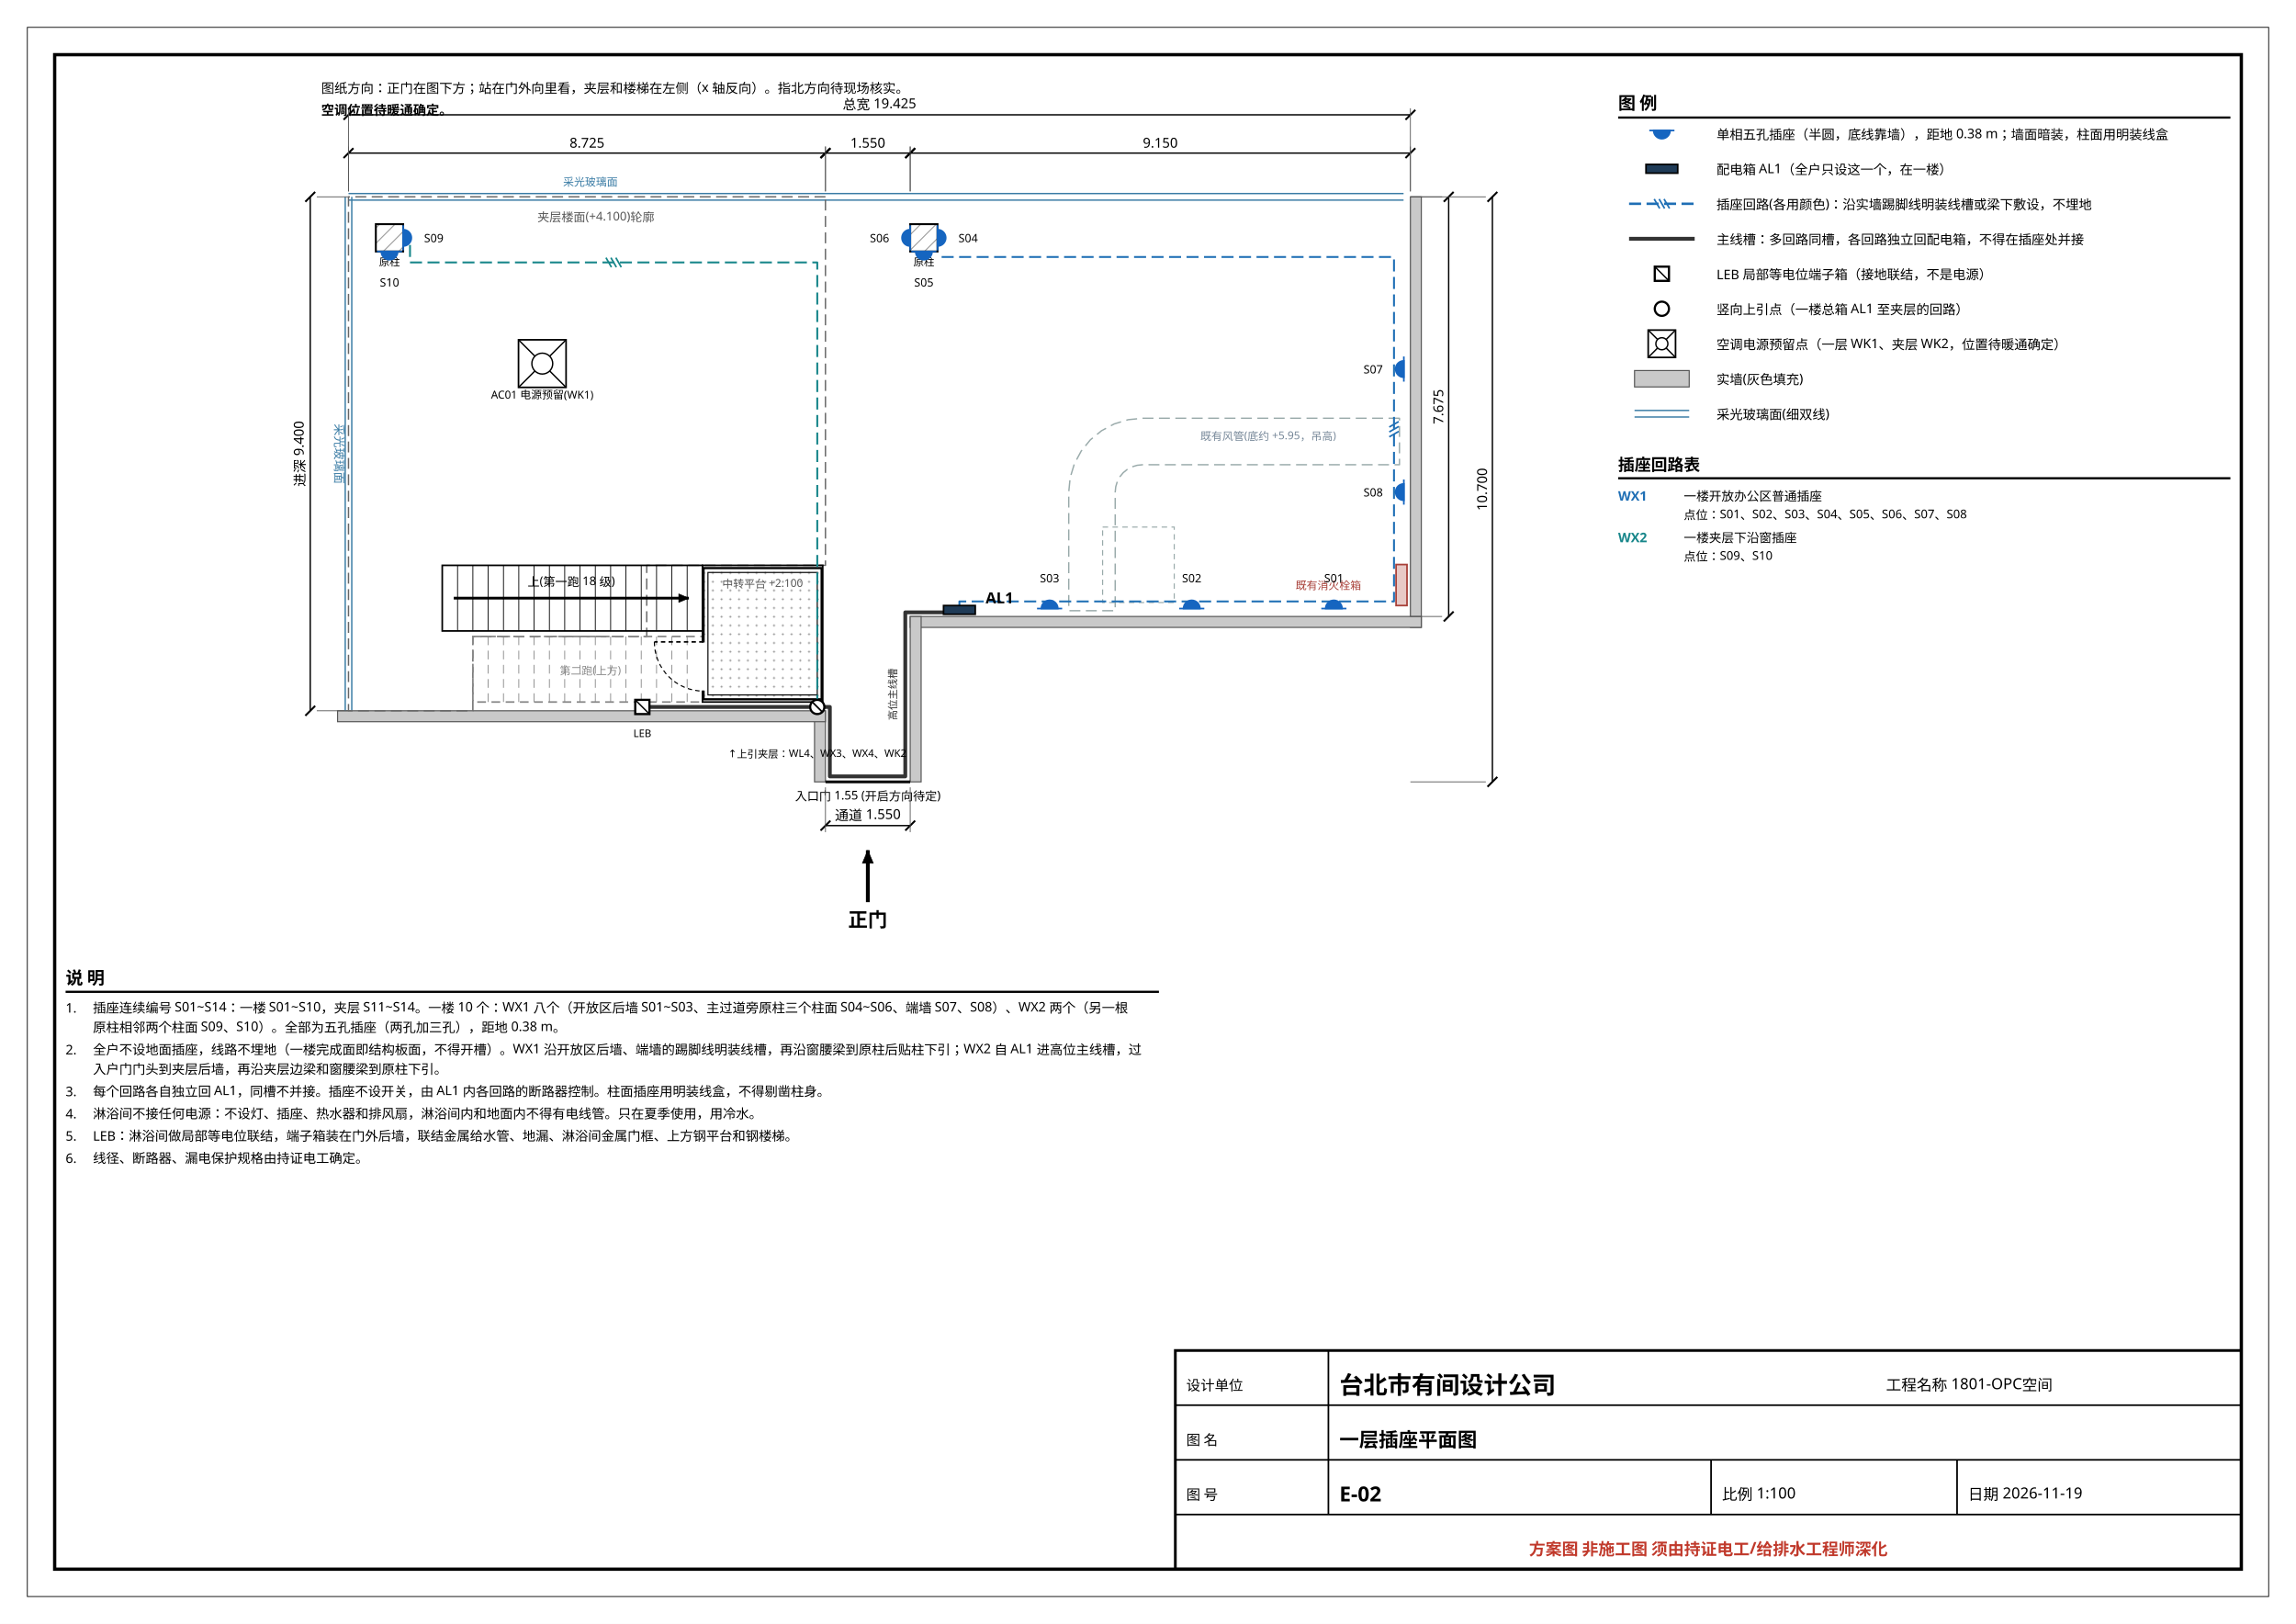
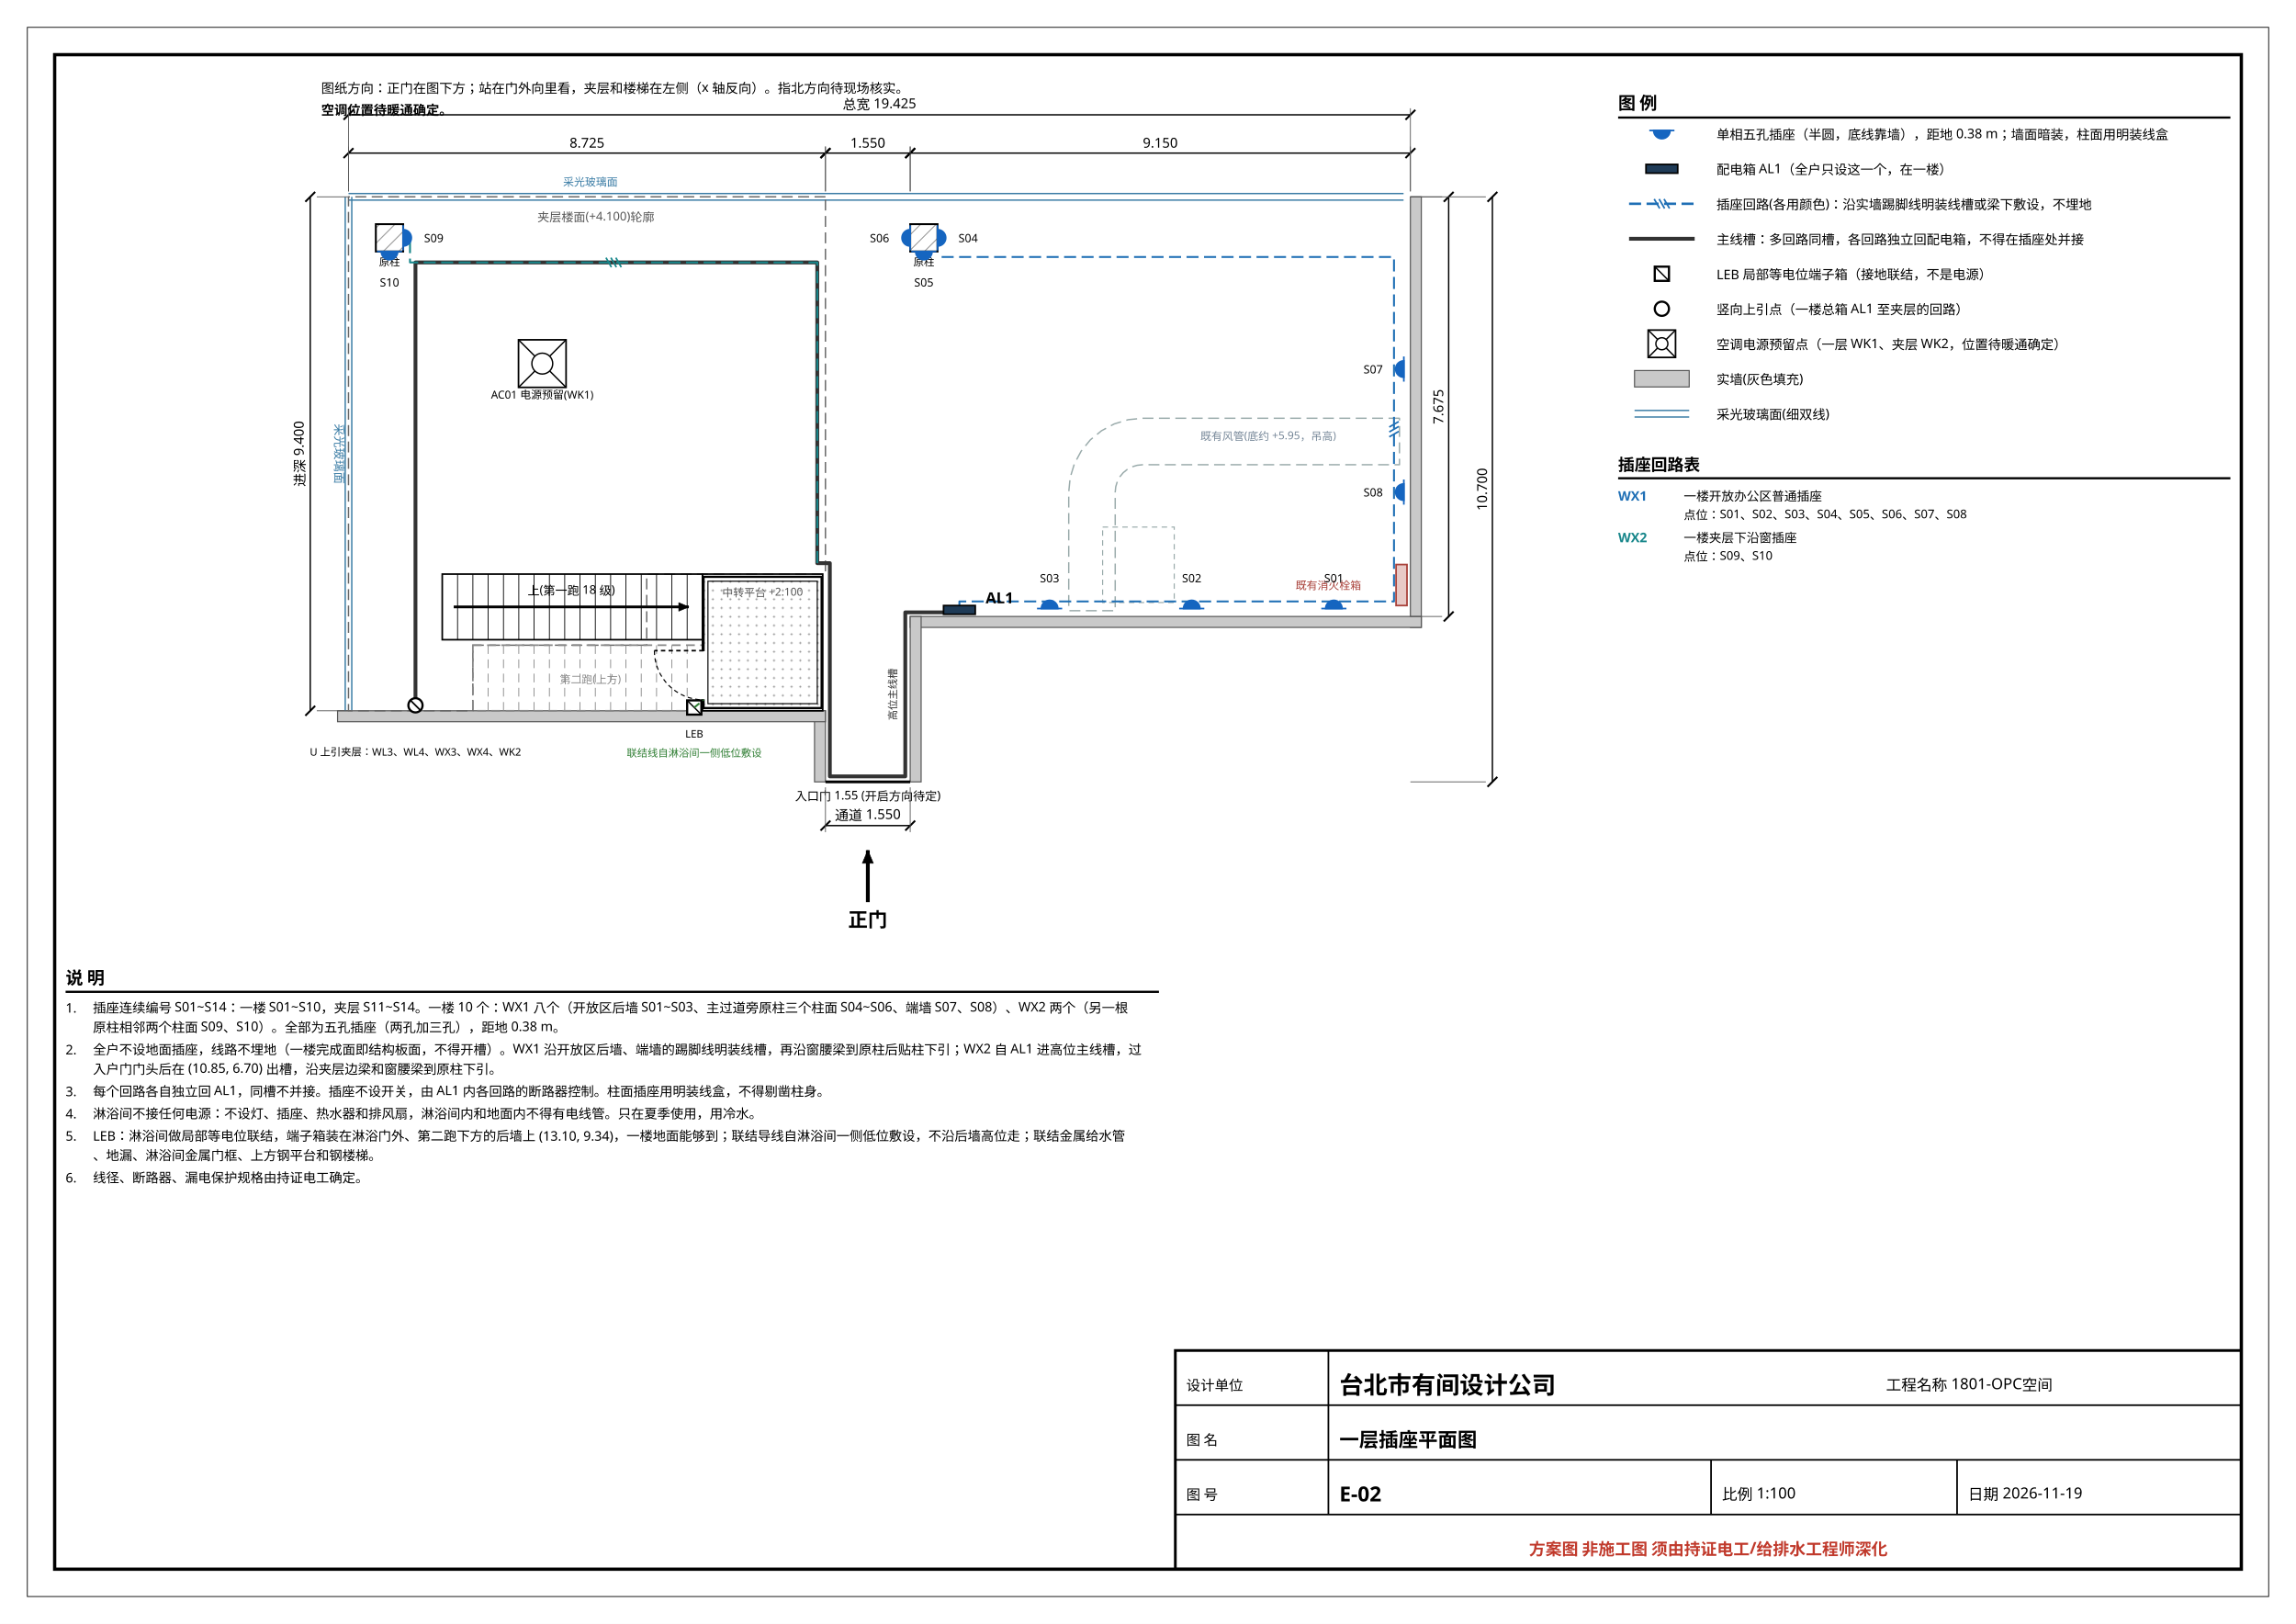
<svg xmlns="http://www.w3.org/2000/svg" width="420mm" height="297mm" viewBox="0 0 420 297" font-family="Microsoft YaHei,PingFang SC,Noto Sans SC,sans-serif">
  <rect width="420" height="297" fill="#fff" />
  <defs>
    <pattern id="hatch" width="2" height="2" patternUnits="userSpaceOnUse" patternTransform="rotate(45)">
      <line x1="0" y1="0" x2="0" y2="2" stroke="#777" stroke-width=".25" />
    </pattern>
    <pattern id="dots" width="1.6" height="1.6" patternUnits="userSpaceOnUse">
      <circle cx=".8" cy=".8" r=".18" fill="#999" />
    </pattern>
  </defs>
  <rect x="5.00" y="5.00" width="410.00" height="287.00" fill="none" stroke="#000" stroke-width="0.15" />
  <rect x="10.00" y="10.00" width="400.00" height="277.00" fill="none" stroke="#000" stroke-width="0.60" />
  <rect x="215.00" y="247.00" width="195.00" height="40.00" fill="none" stroke="#000" stroke-width="0.50" />
  <line x1="215.00" y1="257.00" x2="410.00" y2="257.00" stroke="#000" stroke-width="0.30" fill="none" />
  <line x1="215.00" y1="267.00" x2="410.00" y2="267.00" stroke="#000" stroke-width="0.30" fill="none" />
  <line x1="215.00" y1="277.00" x2="410.00" y2="277.00" stroke="#000" stroke-width="0.30" fill="none" />
  <line x1="243.00" y1="247.00" x2="243.00" y2="277.00" stroke="#000" stroke-width="0.30" fill="none" />
  <line x1="313.00" y1="267.00" x2="313.00" y2="277.00" stroke="#000" stroke-width="0.30" fill="none" />
  <line x1="358.00" y1="267.00" x2="358.00" y2="277.00" stroke="#000" stroke-width="0.30" fill="none" />
  <text x="217.00" y="254.30" font-size="2.60" text-anchor="start" fill="#000">设计单位</text>
  <text x="245.00" y="254.90" font-size="4.40" text-anchor="start" fill="#000" font-weight="bold">台北市有间设计公司</text>
  <text x="345.00" y="254.30" font-size="2.80" text-anchor="start" fill="#000">工程名称  1801-OPC空间</text>
  <text x="217.00" y="264.30" font-size="2.60" text-anchor="start" fill="#000">图    名</text>
  <text x="245.00" y="264.60" font-size="3.60" text-anchor="start" fill="#000" font-weight="bold">一层插座平面图</text>
  <text x="217.00" y="274.30" font-size="2.60" text-anchor="start" fill="#000">图    号</text>
  <text x="245.00" y="274.60" font-size="3.80" text-anchor="start" fill="#000" font-weight="bold">E-02</text>
  <text x="315.00" y="274.30" font-size="2.80" text-anchor="start" fill="#000">比例 1:100</text>
  <text x="360.00" y="274.30" font-size="2.80" text-anchor="start" fill="#000">日期 2026-11-19</text>
  <text x="312.50" y="284.40" font-size="3.00" text-anchor="middle" fill="#c0392b" font-weight="bold">方案图 非施工图 须由持证电工/给排水工程师深化</text>
  <polygon points="251.00,112.75 219.00,112.75 206.50,112.75 166.50,112.75 166.50,123.75 166.50,143.00 151.00,143.00 151.00,131.00 151.00,130.00 150.00,130.00 73.75,130.00 73.75,129.00 68.75,129.00 68.75,130.00 67.75,130.00 63.75,130.00 63.75,36.00 256.75,36.00 256.75,37.00 258.00,37.00 258.00,41.00 258.00,46.00 258.00,112.75 257.50,112.75 255.50,112.75 251.00,112.75" fill="#fff" stroke="none" stroke-width="0.00" stroke-linejoin="round" />
  <rect x="258.00" y="36.00" width="2.00" height="78.75" fill="#c9c9c9" stroke="#555" stroke-width="0.20" />
  <rect x="166.50" y="112.75" width="93.50" height="2.00" fill="#c9c9c9" stroke="#555" stroke-width="0.20" />
  <rect x="166.50" y="112.75" width="2.00" height="30.25" fill="#c9c9c9" stroke="#555" stroke-width="0.20" />
  <rect x="149.00" y="130.00" width="2.00" height="13.00" fill="#c9c9c9" stroke="#555" stroke-width="0.20" />
  <rect x="61.75" y="130.00" width="89.25" height="2.00" fill="#c9c9c9" stroke="#555" stroke-width="0.20" />
  <line x1="256.75" y1="35.40" x2="63.75" y2="35.40" stroke="#3a7ca5" stroke-width="0.25" fill="none" />
  <line x1="256.75" y1="36.60" x2="63.75" y2="36.60" stroke="#3a7ca5" stroke-width="0.25" fill="none" />
  <line x1="64.35" y1="36.00" x2="64.35" y2="130.00" stroke="#3a7ca5" stroke-width="0.25" fill="none" />
  <line x1="63.15" y1="36.00" x2="63.15" y2="130.00" stroke="#3a7ca5" stroke-width="0.25" fill="none" />
  <text x="108.00" y="34.00" font-size="2.00" text-anchor="middle" fill="#3a7ca5">采光玻璃面</text>
  <text x="61.25" y="83.00" font-size="2.20" text-anchor="middle" fill="#3a7ca5" transform="rotate(90 61.25 83.00)">采光玻璃面</text>
  <line x1="151.00" y1="143.00" x2="166.50" y2="143.00" stroke="#000" stroke-width="0.50" fill="none" />
  <text x="158.75" y="146.40" font-size="2.20" text-anchor="middle" fill="#000">入口门 1.55 (开启方向待定)</text>
  <rect x="166.50" y="41.00" width="5.00" height="5.00" fill="url(#hatch)" stroke="#000" stroke-width="0.35" />
  <rect x="68.75" y="41.00" width="5.00" height="5.00" fill="url(#hatch)" stroke="#000" stroke-width="0.35" />
  <text x="169.00" y="48.60" font-size="1.90" text-anchor="middle" fill="#000">原柱</text>
  <text x="71.25" y="48.60" font-size="1.90" text-anchor="middle" fill="#000">原柱</text>
  <line x1="258.00" y1="28.00" x2="166.50" y2="28.00" stroke="#000" stroke-width="0.25" fill="none" />
  <line x1="257.10" y1="28.90" x2="258.90" y2="27.10" stroke="#000" stroke-width="0.35" fill="none" />
  <line x1="258.00" y1="35.00" x2="258.00" y2="26.80" stroke="#555" stroke-width="0.15" fill="none" />
  <line x1="165.60" y1="28.90" x2="167.40" y2="27.10" stroke="#000" stroke-width="0.35" fill="none" />
  <line x1="166.50" y1="35.00" x2="166.50" y2="26.80" stroke="#555" stroke-width="0.15" fill="none" />
  <text x="212.25" y="27.00" font-size="2.50" text-anchor="middle" fill="#000">9.150</text>
  <line x1="166.50" y1="28.00" x2="151.00" y2="28.00" stroke="#000" stroke-width="0.25" fill="none" />
  <line x1="165.60" y1="28.90" x2="167.40" y2="27.10" stroke="#000" stroke-width="0.35" fill="none" />
  <line x1="166.50" y1="35.00" x2="166.50" y2="26.80" stroke="#555" stroke-width="0.15" fill="none" />
  <line x1="150.10" y1="28.90" x2="151.90" y2="27.10" stroke="#000" stroke-width="0.35" fill="none" />
  <line x1="151.00" y1="35.00" x2="151.00" y2="26.80" stroke="#555" stroke-width="0.15" fill="none" />
  <text x="158.75" y="27.00" font-size="2.50" text-anchor="middle" fill="#000">1.550</text>
  <line x1="151.00" y1="28.00" x2="63.75" y2="28.00" stroke="#000" stroke-width="0.25" fill="none" />
  <line x1="150.10" y1="28.90" x2="151.90" y2="27.10" stroke="#000" stroke-width="0.35" fill="none" />
  <line x1="151.00" y1="35.00" x2="151.00" y2="26.80" stroke="#555" stroke-width="0.15" fill="none" />
  <line x1="62.85" y1="28.90" x2="64.65" y2="27.10" stroke="#000" stroke-width="0.35" fill="none" />
  <line x1="63.75" y1="35.00" x2="63.75" y2="26.80" stroke="#555" stroke-width="0.15" fill="none" />
  <text x="107.38" y="27.00" font-size="2.50" text-anchor="middle" fill="#000">8.725</text>
  <line x1="258.00" y1="21.00" x2="63.75" y2="21.00" stroke="#000" stroke-width="0.25" fill="none" />
  <line x1="257.10" y1="21.90" x2="258.90" y2="20.10" stroke="#000" stroke-width="0.35" fill="none" />
  <line x1="258.00" y1="35.00" x2="258.00" y2="19.80" stroke="#555" stroke-width="0.15" fill="none" />
  <line x1="62.85" y1="21.90" x2="64.65" y2="20.10" stroke="#000" stroke-width="0.35" fill="none" />
  <line x1="63.75" y1="35.00" x2="63.75" y2="19.80" stroke="#555" stroke-width="0.15" fill="none" />
  <text x="160.88" y="20.00" font-size="2.50" text-anchor="middle" fill="#000">总宽 19.425</text>
  <line x1="56.75" y1="36.00" x2="56.75" y2="130.00" stroke="#000" stroke-width="0.25" fill="none" />
  <line x1="55.85" y1="36.90" x2="57.65" y2="35.10" stroke="#000" stroke-width="0.35" fill="none" />
  <line x1="63.75" y1="36.00" x2="57.95" y2="36.00" stroke="#555" stroke-width="0.15" fill="none" />
  <line x1="55.85" y1="130.90" x2="57.65" y2="129.10" stroke="#000" stroke-width="0.35" fill="none" />
  <line x1="63.75" y1="130.00" x2="57.95" y2="130.00" stroke="#555" stroke-width="0.15" fill="none" />
  <text x="55.75" y="83.00" font-size="2.50" text-anchor="middle" fill="#000" transform="rotate(-90 55.75 83.00)">进深 9.400</text>
  <line x1="265.00" y1="36.00" x2="265.00" y2="112.75" stroke="#000" stroke-width="0.25" fill="none" />
  <line x1="264.10" y1="36.90" x2="265.90" y2="35.10" stroke="#000" stroke-width="0.35" fill="none" />
  <line x1="258.00" y1="36.00" x2="263.80" y2="36.00" stroke="#555" stroke-width="0.15" fill="none" />
  <line x1="264.10" y1="113.65" x2="265.90" y2="111.85" stroke="#000" stroke-width="0.35" fill="none" />
  <line x1="258.00" y1="112.75" x2="263.80" y2="112.75" stroke="#555" stroke-width="0.15" fill="none" />
  <text x="264.00" y="74.38" font-size="2.50" text-anchor="middle" fill="#000" transform="rotate(-90 264.00 74.38)">7.675</text>
  <line x1="273.00" y1="36.00" x2="273.00" y2="143.00" stroke="#000" stroke-width="0.25" fill="none" />
  <line x1="272.10" y1="36.90" x2="273.90" y2="35.10" stroke="#000" stroke-width="0.35" fill="none" />
  <line x1="258.00" y1="36.00" x2="271.80" y2="36.00" stroke="#555" stroke-width="0.15" fill="none" />
  <line x1="272.10" y1="143.90" x2="273.90" y2="142.10" stroke="#000" stroke-width="0.35" fill="none" />
  <line x1="258.00" y1="143.00" x2="271.80" y2="143.00" stroke="#555" stroke-width="0.15" fill="none" />
  <text x="272.00" y="89.50" font-size="2.50" text-anchor="middle" fill="#000" transform="rotate(-90 272.00 89.50)">10.700</text>
  <line x1="166.50" y1="151.00" x2="151.00" y2="151.00" stroke="#000" stroke-width="0.25" fill="none" />
  <line x1="165.60" y1="151.90" x2="167.40" y2="150.10" stroke="#000" stroke-width="0.35" fill="none" />
  <line x1="166.50" y1="144.00" x2="166.50" y2="152.20" stroke="#555" stroke-width="0.15" fill="none" />
  <line x1="150.10" y1="151.90" x2="151.90" y2="150.10" stroke="#000" stroke-width="0.35" fill="none" />
  <line x1="151.00" y1="144.00" x2="151.00" y2="152.20" stroke="#555" stroke-width="0.15" fill="none" />
  <text x="158.75" y="150.00" font-size="2.50" text-anchor="middle" fill="#000">通道 1.550</text>
  <line x1="158.75" y1="165.00" x2="158.75" y2="155.50" stroke="#000" stroke-width="0.70" fill="none" />
  <polygon points="158.75,155.50 159.76,157.89 157.74,157.89" fill="#000" stroke="#000" stroke-width="0.10" stroke-linejoin="round" />
  <text x="158.75" y="169.50" font-size="3.60" text-anchor="middle" fill="#000" font-weight="bold">正门</text>
  <text x="58.75" y="17.00" font-size="2.40" text-anchor="start" fill="#000">图纸方向：正门在图下方；站在门外向里看，夹层和楼梯在左侧（x 轴反向）。指北方向待现场核实。</text>
  <text x="58.75" y="21.00" font-size="2.40" text-anchor="start" fill="#000" font-weight="bold">空调位置待暖通确定。</text>
-   <polygon points="151.00,36.00 63.75,36.00 63.75,130.00 86.50,130.00 86.50,116.40 118.30,116.40 118.30,103.40 151.00,103.40" fill="none" stroke="#666" stroke-width="0.25" stroke-dasharray="2 1" stroke-linejoin="round" />
+   <polygon points="151.00,36.00 63.75,36.00 63.75,130.00 86.50,130.00 86.50,118.00 118.30,118.00 118.30,105.00 151.00,105.00" fill="none" stroke="#666" stroke-width="0.25" stroke-dasharray="2 1" stroke-linejoin="round" />
  <text x="109.00" y="40.50" font-size="2.20" text-anchor="middle" fill="#555">夹层楼面(+4.100)轮廓</text>
-   <rect x="80.90" y="103.40" width="47.60" height="12.00" fill="none" stroke="#000" stroke-width="0.30" />
-   <line x1="125.70" y1="103.40" x2="125.70" y2="115.40" stroke="#000" stroke-width="0.15" fill="none" />
-   <line x1="122.90" y1="103.40" x2="122.90" y2="115.40" stroke="#000" stroke-width="0.15" fill="none" />
-   <line x1="120.10" y1="103.40" x2="120.10" y2="115.40" stroke="#000" stroke-width="0.15" fill="none" />
-   <line x1="117.30" y1="103.40" x2="117.30" y2="115.40" stroke="#000" stroke-width="0.15" fill="none" />
-   <line x1="114.50" y1="103.40" x2="114.50" y2="115.40" stroke="#000" stroke-width="0.15" fill="none" />
-   <line x1="111.70" y1="103.40" x2="111.70" y2="115.40" stroke="#000" stroke-width="0.15" fill="none" />
-   <line x1="108.90" y1="103.40" x2="108.90" y2="115.40" stroke="#000" stroke-width="0.15" fill="none" />
-   <line x1="106.10" y1="103.40" x2="106.10" y2="115.40" stroke="#000" stroke-width="0.15" fill="none" />
-   <line x1="103.30" y1="103.40" x2="103.30" y2="115.40" stroke="#000" stroke-width="0.15" fill="none" />
-   <line x1="100.50" y1="103.40" x2="100.50" y2="115.40" stroke="#000" stroke-width="0.15" fill="none" />
-   <line x1="97.70" y1="103.40" x2="97.70" y2="115.40" stroke="#000" stroke-width="0.15" fill="none" />
-   <line x1="94.90" y1="103.40" x2="94.90" y2="115.40" stroke="#000" stroke-width="0.15" fill="none" />
-   <line x1="92.10" y1="103.40" x2="92.10" y2="115.40" stroke="#000" stroke-width="0.15" fill="none" />
-   <line x1="89.30" y1="103.40" x2="89.30" y2="115.40" stroke="#000" stroke-width="0.15" fill="none" />
-   <line x1="86.50" y1="103.40" x2="86.50" y2="115.40" stroke="#000" stroke-width="0.15" fill="none" />
-   <line x1="83.70" y1="103.40" x2="83.70" y2="115.40" stroke="#000" stroke-width="0.15" fill="none" />
-   <rect x="86.50" y="116.40" width="42.00" height="12.00" fill="none" stroke="#888" stroke-width="0.30" stroke-dasharray="1.6 1" />
-   <line x1="125.70" y1="116.40" x2="125.70" y2="128.40" stroke="#888" stroke-width="0.15" stroke-dasharray="1.6 1" fill="none" />
-   <line x1="122.90" y1="116.40" x2="122.90" y2="128.40" stroke="#888" stroke-width="0.15" stroke-dasharray="1.6 1" fill="none" />
-   <line x1="120.10" y1="116.40" x2="120.10" y2="128.40" stroke="#888" stroke-width="0.15" stroke-dasharray="1.6 1" fill="none" />
-   <line x1="117.30" y1="116.40" x2="117.30" y2="128.40" stroke="#888" stroke-width="0.15" stroke-dasharray="1.6 1" fill="none" />
-   <line x1="114.50" y1="116.40" x2="114.50" y2="128.40" stroke="#888" stroke-width="0.15" stroke-dasharray="1.6 1" fill="none" />
-   <line x1="111.70" y1="116.40" x2="111.70" y2="128.40" stroke="#888" stroke-width="0.15" stroke-dasharray="1.6 1" fill="none" />
-   <line x1="108.90" y1="116.40" x2="108.90" y2="128.40" stroke="#888" stroke-width="0.15" stroke-dasharray="1.6 1" fill="none" />
-   <line x1="106.10" y1="116.40" x2="106.10" y2="128.40" stroke="#888" stroke-width="0.15" stroke-dasharray="1.6 1" fill="none" />
-   <line x1="103.30" y1="116.40" x2="103.30" y2="128.40" stroke="#888" stroke-width="0.15" stroke-dasharray="1.6 1" fill="none" />
-   <line x1="100.50" y1="116.40" x2="100.50" y2="128.40" stroke="#888" stroke-width="0.15" stroke-dasharray="1.6 1" fill="none" />
-   <line x1="97.70" y1="116.40" x2="97.70" y2="128.40" stroke="#888" stroke-width="0.15" stroke-dasharray="1.6 1" fill="none" />
-   <line x1="94.90" y1="116.40" x2="94.90" y2="128.40" stroke="#888" stroke-width="0.15" stroke-dasharray="1.6 1" fill="none" />
-   <line x1="92.10" y1="116.40" x2="92.10" y2="128.40" stroke="#888" stroke-width="0.15" stroke-dasharray="1.6 1" fill="none" />
-   <line x1="89.30" y1="116.40" x2="89.30" y2="128.40" stroke="#888" stroke-width="0.15" stroke-dasharray="1.6 1" fill="none" />
-   <rect x="128.50" y="103.40" width="22.00" height="25.00" fill="none" stroke="#000" stroke-width="0.30" />
-   <text x="139.50" y="107.50" font-size="2.00" text-anchor="middle" fill="#555">中转平台 +2.100</text>
-   <line x1="83.00" y1="109.40" x2="126.00" y2="109.40" stroke="#000" stroke-width="0.50" fill="none" />
-   <polygon points="126.00,109.40 124.16,110.18 124.16,108.62" fill="#000" stroke="#000" stroke-width="0.10" stroke-linejoin="round" />
-   <text x="104.50" y="107.20" font-size="2.20" text-anchor="middle" fill="#000">上(第一跑 18 级)</text>
-   <text x="108.00" y="123.40" font-size="2.00" text-anchor="middle" fill="#888">第二跑(上方)</text>
-   <rect x="128.70" y="103.90" width="21.60" height="24.00" fill="url(#dots)" stroke="#000" stroke-width="0.40" />
-   <rect x="129.50" y="104.70" width="20.00" height="22.40" fill="none" stroke="#000" stroke-width="0.20" />
-   <line x1="128.70" y1="117.50" x2="128.70" y2="126.30" stroke="#fff" stroke-width="1.00" fill="none" />
-   <line x1="128.70" y1="117.40" x2="119.70" y2="117.40" stroke="#000" stroke-width="0.30" stroke-dasharray="0.8 0.6" fill="none" />
-   <path d="M119.70,117.40 A9.00,9.00 0 0 0 128.70,126.40" fill="none" stroke="#000" stroke-width="0.20" stroke-dasharray="0.8 0.6" />
+   <rect x="80.90" y="105.00" width="47.60" height="12.00" fill="none" stroke="#000" stroke-width="0.30" />
+   <line x1="125.70" y1="105.00" x2="125.70" y2="117.00" stroke="#000" stroke-width="0.15" fill="none" />
+   <line x1="122.90" y1="105.00" x2="122.90" y2="117.00" stroke="#000" stroke-width="0.15" fill="none" />
+   <line x1="120.10" y1="105.00" x2="120.10" y2="117.00" stroke="#000" stroke-width="0.15" fill="none" />
+   <line x1="117.30" y1="105.00" x2="117.30" y2="117.00" stroke="#000" stroke-width="0.15" fill="none" />
+   <line x1="114.50" y1="105.00" x2="114.50" y2="117.00" stroke="#000" stroke-width="0.15" fill="none" />
+   <line x1="111.70" y1="105.00" x2="111.70" y2="117.00" stroke="#000" stroke-width="0.15" fill="none" />
+   <line x1="108.90" y1="105.00" x2="108.90" y2="117.00" stroke="#000" stroke-width="0.15" fill="none" />
+   <line x1="106.10" y1="105.00" x2="106.10" y2="117.00" stroke="#000" stroke-width="0.15" fill="none" />
+   <line x1="103.30" y1="105.00" x2="103.30" y2="117.00" stroke="#000" stroke-width="0.15" fill="none" />
+   <line x1="100.50" y1="105.00" x2="100.50" y2="117.00" stroke="#000" stroke-width="0.15" fill="none" />
+   <line x1="97.70" y1="105.00" x2="97.70" y2="117.00" stroke="#000" stroke-width="0.15" fill="none" />
+   <line x1="94.90" y1="105.00" x2="94.90" y2="117.00" stroke="#000" stroke-width="0.15" fill="none" />
+   <line x1="92.10" y1="105.00" x2="92.10" y2="117.00" stroke="#000" stroke-width="0.15" fill="none" />
+   <line x1="89.30" y1="105.00" x2="89.30" y2="117.00" stroke="#000" stroke-width="0.15" fill="none" />
+   <line x1="86.50" y1="105.00" x2="86.50" y2="117.00" stroke="#000" stroke-width="0.15" fill="none" />
+   <line x1="83.70" y1="105.00" x2="83.70" y2="117.00" stroke="#000" stroke-width="0.15" fill="none" />
+   <rect x="86.50" y="118.00" width="42.00" height="12.00" fill="none" stroke="#888" stroke-width="0.30" stroke-dasharray="1.6 1" />
+   <line x1="125.70" y1="118.00" x2="125.70" y2="130.00" stroke="#888" stroke-width="0.15" stroke-dasharray="1.6 1" fill="none" />
+   <line x1="122.90" y1="118.00" x2="122.90" y2="130.00" stroke="#888" stroke-width="0.15" stroke-dasharray="1.6 1" fill="none" />
+   <line x1="120.10" y1="118.00" x2="120.10" y2="130.00" stroke="#888" stroke-width="0.15" stroke-dasharray="1.6 1" fill="none" />
+   <line x1="117.30" y1="118.00" x2="117.30" y2="130.00" stroke="#888" stroke-width="0.15" stroke-dasharray="1.6 1" fill="none" />
+   <line x1="114.50" y1="118.00" x2="114.50" y2="130.00" stroke="#888" stroke-width="0.15" stroke-dasharray="1.6 1" fill="none" />
+   <line x1="111.70" y1="118.00" x2="111.70" y2="130.00" stroke="#888" stroke-width="0.15" stroke-dasharray="1.6 1" fill="none" />
+   <line x1="108.90" y1="118.00" x2="108.90" y2="130.00" stroke="#888" stroke-width="0.15" stroke-dasharray="1.6 1" fill="none" />
+   <line x1="106.10" y1="118.00" x2="106.10" y2="130.00" stroke="#888" stroke-width="0.15" stroke-dasharray="1.6 1" fill="none" />
+   <line x1="103.30" y1="118.00" x2="103.30" y2="130.00" stroke="#888" stroke-width="0.15" stroke-dasharray="1.6 1" fill="none" />
+   <line x1="100.50" y1="118.00" x2="100.50" y2="130.00" stroke="#888" stroke-width="0.15" stroke-dasharray="1.6 1" fill="none" />
+   <line x1="97.70" y1="118.00" x2="97.70" y2="130.00" stroke="#888" stroke-width="0.15" stroke-dasharray="1.6 1" fill="none" />
+   <line x1="94.90" y1="118.00" x2="94.90" y2="130.00" stroke="#888" stroke-width="0.15" stroke-dasharray="1.6 1" fill="none" />
+   <line x1="92.10" y1="118.00" x2="92.10" y2="130.00" stroke="#888" stroke-width="0.15" stroke-dasharray="1.6 1" fill="none" />
+   <line x1="89.30" y1="118.00" x2="89.30" y2="130.00" stroke="#888" stroke-width="0.15" stroke-dasharray="1.6 1" fill="none" />
+   <rect x="128.50" y="105.00" width="22.00" height="25.00" fill="none" stroke="#000" stroke-width="0.30" />
+   <text x="139.50" y="109.10" font-size="2.00" text-anchor="middle" fill="#555">中转平台 +2.100</text>
+   <line x1="83.00" y1="111.00" x2="126.00" y2="111.00" stroke="#000" stroke-width="0.50" fill="none" />
+   <polygon points="126.00,111.00 124.16,111.78 124.16,110.22" fill="#000" stroke="#000" stroke-width="0.10" stroke-linejoin="round" />
+   <text x="104.50" y="108.80" font-size="2.20" text-anchor="middle" fill="#000">上(第一跑 18 级)</text>
+   <text x="108.00" y="125.00" font-size="2.00" text-anchor="middle" fill="#888">第二跑(上方)</text>
+   <rect x="128.70" y="105.50" width="21.60" height="24.00" fill="url(#dots)" stroke="#000" stroke-width="0.40" />
+   <rect x="129.50" y="106.30" width="20.00" height="22.40" fill="none" stroke="#000" stroke-width="0.20" />
+   <line x1="128.70" y1="119.10" x2="128.70" y2="127.90" stroke="#fff" stroke-width="1.00" fill="none" />
+   <line x1="128.70" y1="119.00" x2="119.70" y2="119.00" stroke="#000" stroke-width="0.30" stroke-dasharray="0.8 0.6" fill="none" />
+   <path d="M119.70,119.00 A9.00,9.00 0 0 0 128.70,128.00" fill="none" stroke="#000" stroke-width="0.20" stroke-dasharray="0.8 0.6" />
  <polygon points="256.00,76.50 209.00,76.50 206.37,76.76 203.83,77.53 201.50,78.78 199.45,80.45 197.78,82.50 196.53,84.83 195.76,87.37 195.50,90.00 195.50,111.70 204.00,111.70 204.00,90.00 204.10,89.02 204.38,88.09 204.84,87.22 205.46,86.46 206.22,85.84 207.09,85.38 208.02,85.10 209.00,85.00 256.00,85.00" fill="none" stroke="#9aa" stroke-width="0.25" stroke-dasharray="2 1" stroke-linejoin="round" />
  <rect x="201.70" y="96.40" width="13.10" height="13.80" fill="none" stroke="#9aa" stroke-width="0.20" stroke-dasharray="1 .8" />
  <text x="232.00" y="80.50" font-size="2.00" text-anchor="middle" fill="#789">既有风管(底约 +5.95，吊高)</text>
  <rect x="255.38" y="103.25" width="2.00" height="7.50" fill="#e8c9c6" stroke="#a84039" stroke-width="0.30" />
  <text x="249.00" y="107.80" font-size="2.00" text-anchor="end" fill="#a84039">既有消火栓箱</text>
  <rect x="94.85" y="62.15" width="8.70" height="8.70" fill="#fff" stroke="#000" stroke-width="0.30" />
  <line x1="94.85" y1="62.15" x2="103.55" y2="70.85" stroke="#000" stroke-width="0.25" fill="none" />
  <line x1="94.85" y1="70.85" x2="103.55" y2="62.15" stroke="#000" stroke-width="0.25" fill="none" />
  <circle cx="99.20" cy="66.50" r="1.91" fill="#fff" stroke="#000" stroke-width="0.25" />
  <text x="99.20" y="72.90" font-size="2.00" text-anchor="middle" fill="#000">AC01 电源预留(WK1)</text>
-   <polyline points="172.60,112.00 165.60,112.00 165.60,142.00 151.80,142.00 151.80,129.30 117.50,129.30" fill="none" stroke="#333" stroke-width="0.70" stroke-linejoin="round" />
+   <polyline points="172.60,112.00 165.60,112.00 165.60,142.00 151.80,142.00 151.80,103.00 149.50,103.00 149.50,48.00 76.00,48.00 76.00,129.00" fill="none" stroke="#333" stroke-width="0.70" stroke-linejoin="round" />
  <polyline points="175.50,110.95 175.50,110.00 255.00,110.00 255.00,47.00 172.00,47.00" fill="none" stroke="#1f6fb5" stroke-width="0.35" stroke-dasharray="2.2 1" stroke-linejoin="round" />
  <line x1="254.13" y1="79.90" x2="255.87" y2="78.90" stroke="#1f6fb5" stroke-width="0.30" fill="none" />
  <line x1="254.13" y1="79.00" x2="255.87" y2="78.00" stroke="#1f6fb5" stroke-width="0.30" fill="none" />
  <line x1="254.13" y1="78.10" x2="255.87" y2="77.10" stroke="#1f6fb5" stroke-width="0.30" fill="none" />
  <polyline points="244.00,110.00 244.00,111.00" fill="none" stroke="#1f6fb5" stroke-width="0.30" stroke-linejoin="round" />
  <polyline points="218.00,110.00 218.00,111.00" fill="none" stroke="#1f6fb5" stroke-width="0.30" stroke-linejoin="round" />
  <polyline points="192.00,110.00 192.00,111.00" fill="none" stroke="#1f6fb5" stroke-width="0.30" stroke-linejoin="round" />
  <polyline points="255.00,67.50 256.50,67.50" fill="none" stroke="#1f6fb5" stroke-width="0.30" stroke-linejoin="round" />
  <polyline points="255.00,90.00 256.50,90.00" fill="none" stroke="#1f6fb5" stroke-width="0.30" stroke-linejoin="round" />
-   <polyline points="149.50,129.30 149.50,48.00 75.00,48.00 75.00,44.00" fill="none" stroke="#17868a" stroke-width="0.35" stroke-dasharray="2.2 1" stroke-linejoin="round" />
+   <polyline points="149.50,103.00 149.50,48.00 75.00,48.00 75.00,44.00" fill="none" stroke="#17868a" stroke-width="0.35" stroke-dasharray="2.2 1" stroke-linejoin="round" />
  <line x1="113.65" y1="48.87" x2="112.65" y2="47.13" stroke="#17868a" stroke-width="0.30" fill="none" />
  <line x1="112.75" y1="48.87" x2="111.75" y2="47.13" stroke="#17868a" stroke-width="0.30" fill="none" />
  <line x1="111.85" y1="48.87" x2="110.85" y2="47.13" stroke="#17868a" stroke-width="0.30" fill="none" />
-   <circle cx="149.50" cy="129.30" r="1.30" fill="#fff" stroke="#000" stroke-width="0.40" />
-   <line x1="148.50" y1="128.30" x2="150.50" y2="130.30" stroke="#000" stroke-width="0.30" fill="none" />
-   <text x="149.50" y="138.50" font-size="1.90" text-anchor="middle" fill="#000">↑上引夹层：WL4、WX3、WX4、WK2</text>
-   <rect x="116.20" y="128.00" width="2.60" height="2.60" fill="#fff" stroke="#000" stroke-width="0.40" />
-   <line x1="116.20" y1="128.00" x2="118.80" y2="130.60" stroke="#000" stroke-width="0.25" fill="none" />
-   <text x="117.50" y="134.80" font-size="1.90" text-anchor="middle" fill="#000">LEB</text>
+   <circle cx="76.00" cy="129.00" r="1.30" fill="#fff" stroke="#000" stroke-width="0.40" />
+   <line x1="75.00" y1="128.00" x2="77.00" y2="130.00" stroke="#000" stroke-width="0.30" fill="none" />
+   <text x="76.00" y="138.20" font-size="1.90" text-anchor="middle" fill="#000">U 上引夹层：WL3、WL4、WX3、WX4、WK2</text>
+   <rect x="125.70" y="128.10" width="2.60" height="2.60" fill="#fff" stroke="#000" stroke-width="0.40" />
+   <line x1="125.70" y1="128.10" x2="128.30" y2="130.70" stroke="#000" stroke-width="0.25" fill="none" />
+   <text x="127.00" y="134.90" font-size="1.90" text-anchor="middle" fill="#000">LEB</text>
+   <polyline points="127.00,129.40 128.70,128.00" fill="none" stroke="#2e7d32" stroke-width="0.35" stroke-dasharray="1.2 .8" stroke-linejoin="round" />
+   <text x="127.00" y="138.40" font-size="1.90" text-anchor="middle" fill="#2e7d32">联结线自淋浴间一侧低位敷设</text>
  <text x="164.00" y="127.00" font-size="1.90" text-anchor="middle" fill="#333" transform="rotate(-90 164.00 127.00)">高位主线槽</text>
  <rect x="172.60" y="110.75" width="5.80" height="1.60" fill="#1f3b57" stroke="#000" stroke-width="0.30" />
  <text x="180.30" y="110.35" font-size="2.80" text-anchor="start" fill="#000" font-weight="bold">AL1</text>
  <path d="M245.50,111.30 A1.50,1.50 0 0 0 242.50,111.30 Z" fill="#1565c0" stroke="#1565c0" stroke-width="0.30" />
  <line x1="246.30" y1="111.30" x2="241.70" y2="111.30" stroke="#1565c0" stroke-width="0.30" fill="none" />
  <text x="244.00" y="106.50" font-size="2.10" text-anchor="middle" fill="#000">S01</text>
  <path d="M219.50,111.30 A1.50,1.50 0 0 0 216.50,111.30 Z" fill="#1565c0" stroke="#1565c0" stroke-width="0.30" />
  <line x1="220.30" y1="111.30" x2="215.70" y2="111.30" stroke="#1565c0" stroke-width="0.30" fill="none" />
  <text x="218.00" y="106.50" font-size="2.10" text-anchor="middle" fill="#000">S02</text>
  <path d="M193.50,111.30 A1.50,1.50 0 0 0 190.50,111.30 Z" fill="#1565c0" stroke="#1565c0" stroke-width="0.30" />
  <line x1="194.30" y1="111.30" x2="189.70" y2="111.30" stroke="#1565c0" stroke-width="0.30" fill="none" />
  <text x="192.00" y="106.50" font-size="2.10" text-anchor="middle" fill="#000">S03</text>
  <path d="M171.50,45.00 A1.50,1.50 0 0 0 171.50,42.00 Z" fill="#1565c0" stroke="#1565c0" stroke-width="0.30" />
  <line x1="171.50" y1="45.80" x2="171.50" y2="41.20" stroke="#1565c0" stroke-width="0.30" fill="none" />
  <text x="177.10" y="44.30" font-size="2.10" text-anchor="middle" fill="#000">S04</text>
  <path d="M167.50,46.00 A1.50,1.50 0 0 0 170.50,46.00 Z" fill="#1565c0" stroke="#1565c0" stroke-width="0.30" />
  <line x1="166.70" y1="46.00" x2="171.30" y2="46.00" stroke="#1565c0" stroke-width="0.30" fill="none" />
  <text x="169.00" y="52.40" font-size="2.10" text-anchor="middle" fill="#000">S05</text>
  <path d="M166.50,42.00 A1.50,1.50 0 0 0 166.50,45.00 Z" fill="#1565c0" stroke="#1565c0" stroke-width="0.30" />
  <line x1="166.50" y1="41.20" x2="166.50" y2="45.80" stroke="#1565c0" stroke-width="0.30" fill="none" />
  <text x="160.90" y="44.30" font-size="2.10" text-anchor="middle" fill="#000">S06</text>
  <path d="M256.80,66.00 A1.50,1.50 0 0 0 256.80,69.00 Z" fill="#1565c0" stroke="#1565c0" stroke-width="0.30" />
  <line x1="256.80" y1="65.20" x2="256.80" y2="69.80" stroke="#1565c0" stroke-width="0.30" fill="none" />
  <text x="251.20" y="68.30" font-size="2.10" text-anchor="middle" fill="#000">S07</text>
  <path d="M256.80,88.50 A1.50,1.50 0 0 0 256.80,91.50 Z" fill="#1565c0" stroke="#1565c0" stroke-width="0.30" />
  <line x1="256.80" y1="87.70" x2="256.80" y2="92.30" stroke="#1565c0" stroke-width="0.30" fill="none" />
  <text x="251.20" y="90.80" font-size="2.10" text-anchor="middle" fill="#000">S08</text>
  <path d="M73.75,45.00 A1.50,1.50 0 0 0 73.75,42.00 Z" fill="#1565c0" stroke="#1565c0" stroke-width="0.30" />
  <line x1="73.75" y1="45.80" x2="73.75" y2="41.20" stroke="#1565c0" stroke-width="0.30" fill="none" />
  <text x="79.35" y="44.30" font-size="2.10" text-anchor="middle" fill="#000">S09</text>
  <path d="M69.75,46.00 A1.50,1.50 0 0 0 72.75,46.00 Z" fill="#1565c0" stroke="#1565c0" stroke-width="0.30" />
  <line x1="68.95" y1="46.00" x2="73.55" y2="46.00" stroke="#1565c0" stroke-width="0.30" fill="none" />
  <text x="71.25" y="52.40" font-size="2.10" text-anchor="middle" fill="#000">S10</text>
  <text x="296.00" y="20.00" font-size="3.20" text-anchor="start" fill="#000" font-weight="bold">图 例</text>
  <line x1="296.00" y1="21.50" x2="408.00" y2="21.50" stroke="#000" stroke-width="0.40" fill="none" />
  <path d="M302.50,23.87 A1.50,1.50 0 0 0 305.50,23.87 Z" fill="#1565c0" stroke="#1565c0" stroke-width="0.30" />
  <line x1="301.70" y1="23.87" x2="306.30" y2="23.87" stroke="#1565c0" stroke-width="0.30" fill="none" />
  <text x="314.00" y="25.47" font-size="2.40" text-anchor="start" fill="#000">单相五孔插座（半圆，底线靠墙），距地 0.38 m；墙面暗装，柱面用明装线盒</text>
  <rect x="301.10" y="30.07" width="5.80" height="1.60" fill="#1f3b57" stroke="#000" stroke-width="0.30" />
  <text x="314.00" y="31.87" font-size="2.40" text-anchor="start" fill="#000">配电箱 AL1（全户只设这一个，在一楼）</text>
  <line x1="298.00" y1="37.27" x2="310.00" y2="37.27" stroke="#1f6fb5" stroke-width="0.45" stroke-dasharray="2.2 1" fill="none" />
  <line x1="302.60" y1="36.40" x2="303.60" y2="38.13" stroke="#1f6fb5" stroke-width="0.30" fill="none" />
  <line x1="303.50" y1="36.40" x2="304.50" y2="38.13" stroke="#1f6fb5" stroke-width="0.30" fill="none" />
  <line x1="304.40" y1="36.40" x2="305.40" y2="38.13" stroke="#1f6fb5" stroke-width="0.30" fill="none" />
  <text x="314.00" y="38.27" font-size="2.40" text-anchor="start" fill="#000">插座回路(各用颜色)：沿实墙踢脚线明装线槽或梁下敷设，不埋地</text>
  <line x1="298.00" y1="43.67" x2="310.00" y2="43.67" stroke="#333" stroke-width="0.70" fill="none" />
  <text x="314.00" y="44.67" font-size="2.40" text-anchor="start" fill="#000">主线槽：多回路同槽，各回路独立回配电箱，不得在插座处并接</text>
  <rect x="302.70" y="48.77" width="2.60" height="2.60" fill="#fff" stroke="#000" stroke-width="0.40" />
  <line x1="302.70" y1="48.77" x2="305.30" y2="51.37" stroke="#000" stroke-width="0.25" fill="none" />
  <text x="314.00" y="51.07" font-size="2.40" text-anchor="start" fill="#000">LEB 局部等电位端子箱（接地联结，不是电源）</text>
  <circle cx="304.00" cy="56.47" r="1.30" fill="#fff" stroke="#000" stroke-width="0.40" />
  <text x="314.00" y="57.47" font-size="2.40" text-anchor="start" fill="#000">竖向上引点（一楼总箱 AL1 至夹层的回路）</text>
  <rect x="301.50" y="60.37" width="5.00" height="5.00" fill="#fff" stroke="#000" stroke-width="0.30" />
  <line x1="301.50" y1="60.37" x2="306.50" y2="65.37" stroke="#000" stroke-width="0.25" fill="none" />
  <line x1="301.50" y1="65.37" x2="306.50" y2="60.37" stroke="#000" stroke-width="0.25" fill="none" />
  <circle cx="304.00" cy="62.87" r="1.10" fill="#fff" stroke="#000" stroke-width="0.25" />
  <text x="314.00" y="63.87" font-size="2.40" text-anchor="start" fill="#000">空调电源预留点（一层 WK1、夹层 WK2，位置待暖通确定）</text>
  <rect x="299.00" y="67.77" width="10.00" height="3.00" fill="#c9c9c9" stroke="#555" stroke-width="0.20" />
  <text x="314.00" y="70.27" font-size="2.40" text-anchor="start" fill="#000">实墙(灰色填充)</text>
  <line x1="299.00" y1="75.07" x2="309.00" y2="75.07" stroke="#3a7ca5" stroke-width="0.25" fill="none" />
  <line x1="299.00" y1="76.27" x2="309.00" y2="76.27" stroke="#3a7ca5" stroke-width="0.25" fill="none" />
  <text x="314.00" y="76.67" font-size="2.40" text-anchor="start" fill="#000">采光玻璃面(细双线)</text>
  <text x="296.00" y="86.07" font-size="3.00" text-anchor="start" fill="#000" font-weight="bold">插座回路表</text>
  <line x1="296.00" y1="87.47" x2="408.00" y2="87.47" stroke="#000" stroke-width="0.40" fill="none" />
  <text x="296.00" y="91.57" font-size="2.40" text-anchor="start" fill="#1f6fb5" font-weight="bold">WX1</text>
  <text x="308.00" y="91.57" font-size="2.30" text-anchor="start" fill="#000">一楼开放办公区普通插座</text>
  <text x="308.00" y="94.97" font-size="2.20" text-anchor="start" fill="#000">点位：S01、S02、S03、S04、S05、S06、S07、S08</text>
  <text x="296.00" y="99.17" font-size="2.40" text-anchor="start" fill="#17868a" font-weight="bold">WX2</text>
  <text x="308.00" y="99.17" font-size="2.30" text-anchor="start" fill="#000">一楼夹层下沿窗插座</text>
  <text x="308.00" y="102.57" font-size="2.20" text-anchor="start" fill="#000">点位：S09、S10</text>
  <text x="12.00" y="180.00" font-size="3.20" text-anchor="start" fill="#000" font-weight="bold">说 明</text>
  <line x1="12.00" y1="181.40" x2="212.00" y2="181.40" stroke="#000" stroke-width="0.40" fill="none" />
  <text x="12.00" y="185.20" font-size="2.40" text-anchor="start" fill="#000">1.</text>
  <text x="17.00" y="185.20" font-size="2.40" text-anchor="start" fill="#000">插座连续编号 S01~S14：一楼 S01~S10，夹层 S11~S14。一楼 10 个：WX1 八个（开放区后墙 S01~S03、主过道旁原柱三个柱面 S04~S06、端墙 S07、S08）、WX2 两个（另一根</text>
  <text x="17.00" y="188.77" font-size="2.40" text-anchor="start" fill="#000">原柱相邻两个柱面 S09、S10）。全部为五孔插座（两孔加三孔），距地 0.38 m。</text>
  <text x="12.00" y="192.84" font-size="2.40" text-anchor="start" fill="#000">2.</text>
  <text x="17.00" y="192.84" font-size="2.40" text-anchor="start" fill="#000">全户不设地面插座，线路不埋地（一楼完成面即结构板面，不得开槽）。WX1 沿开放区后墙、端墙的踢脚线明装线槽，再沿窗腰梁到原柱后贴柱下引；WX2 自 AL1 进高位主线槽，过</text>
-   <text x="17.00" y="196.41" font-size="2.40" text-anchor="start" fill="#000">入户门门头到夹层后墙，再沿夹层边梁和窗腰梁到原柱下引。</text>
+   <text x="17.00" y="196.41" font-size="2.40" text-anchor="start" fill="#000">入户门门头后在 (10.85, 6.70) 出槽，沿夹层边梁和窗腰梁到原柱下引。</text>
  <text x="12.00" y="200.48" font-size="2.40" text-anchor="start" fill="#000">3.</text>
  <text x="17.00" y="200.48" font-size="2.40" text-anchor="start" fill="#000">每个回路各自独立回 AL1，同槽不并接。插座不设开关，由 AL1 内各回路的断路器控制。柱面插座用明装线盒，不得剔凿柱身。</text>
  <text x="12.00" y="204.55" font-size="2.40" text-anchor="start" fill="#000">4.</text>
  <text x="17.00" y="204.55" font-size="2.40" text-anchor="start" fill="#000">淋浴间不接任何电源：不设灯、插座、热水器和排风扇，淋浴间内和地面内不得有电线管。只在夏季使用，用冷水。</text>
  <text x="12.00" y="208.62" font-size="2.40" text-anchor="start" fill="#000">5.</text>
-   <text x="17.00" y="208.62" font-size="2.40" text-anchor="start" fill="#000">LEB：淋浴间做局部等电位联结，端子箱装在门外后墙，联结金属给水管、地漏、淋浴间金属门框、上方钢平台和钢楼梯。</text>
-   <text x="12.00" y="212.69" font-size="2.40" text-anchor="start" fill="#000">6.</text>
-   <text x="17.00" y="212.69" font-size="2.40" text-anchor="start" fill="#000">线径、断路器、漏电保护规格由持证电工确定。</text>
+   <text x="17.00" y="208.62" font-size="2.40" text-anchor="start" fill="#000">LEB：淋浴间做局部等电位联结，端子箱装在淋浴门外、第二跑下方的后墙上 (13.10, 9.34)，一楼地面能够到；联结导线自淋浴间一侧低位敷设，不沿后墙高位走；联结金属给水管</text>
+   <text x="17.00" y="212.19" font-size="2.40" text-anchor="start" fill="#000">、地漏、淋浴间金属门框、上方钢平台和钢楼梯。</text>
+   <text x="12.00" y="216.26" font-size="2.40" text-anchor="start" fill="#000">6.</text>
+   <text x="17.00" y="216.26" font-size="2.40" text-anchor="start" fill="#000">线径、断路器、漏电保护规格由持证电工确定。</text>
</svg>
